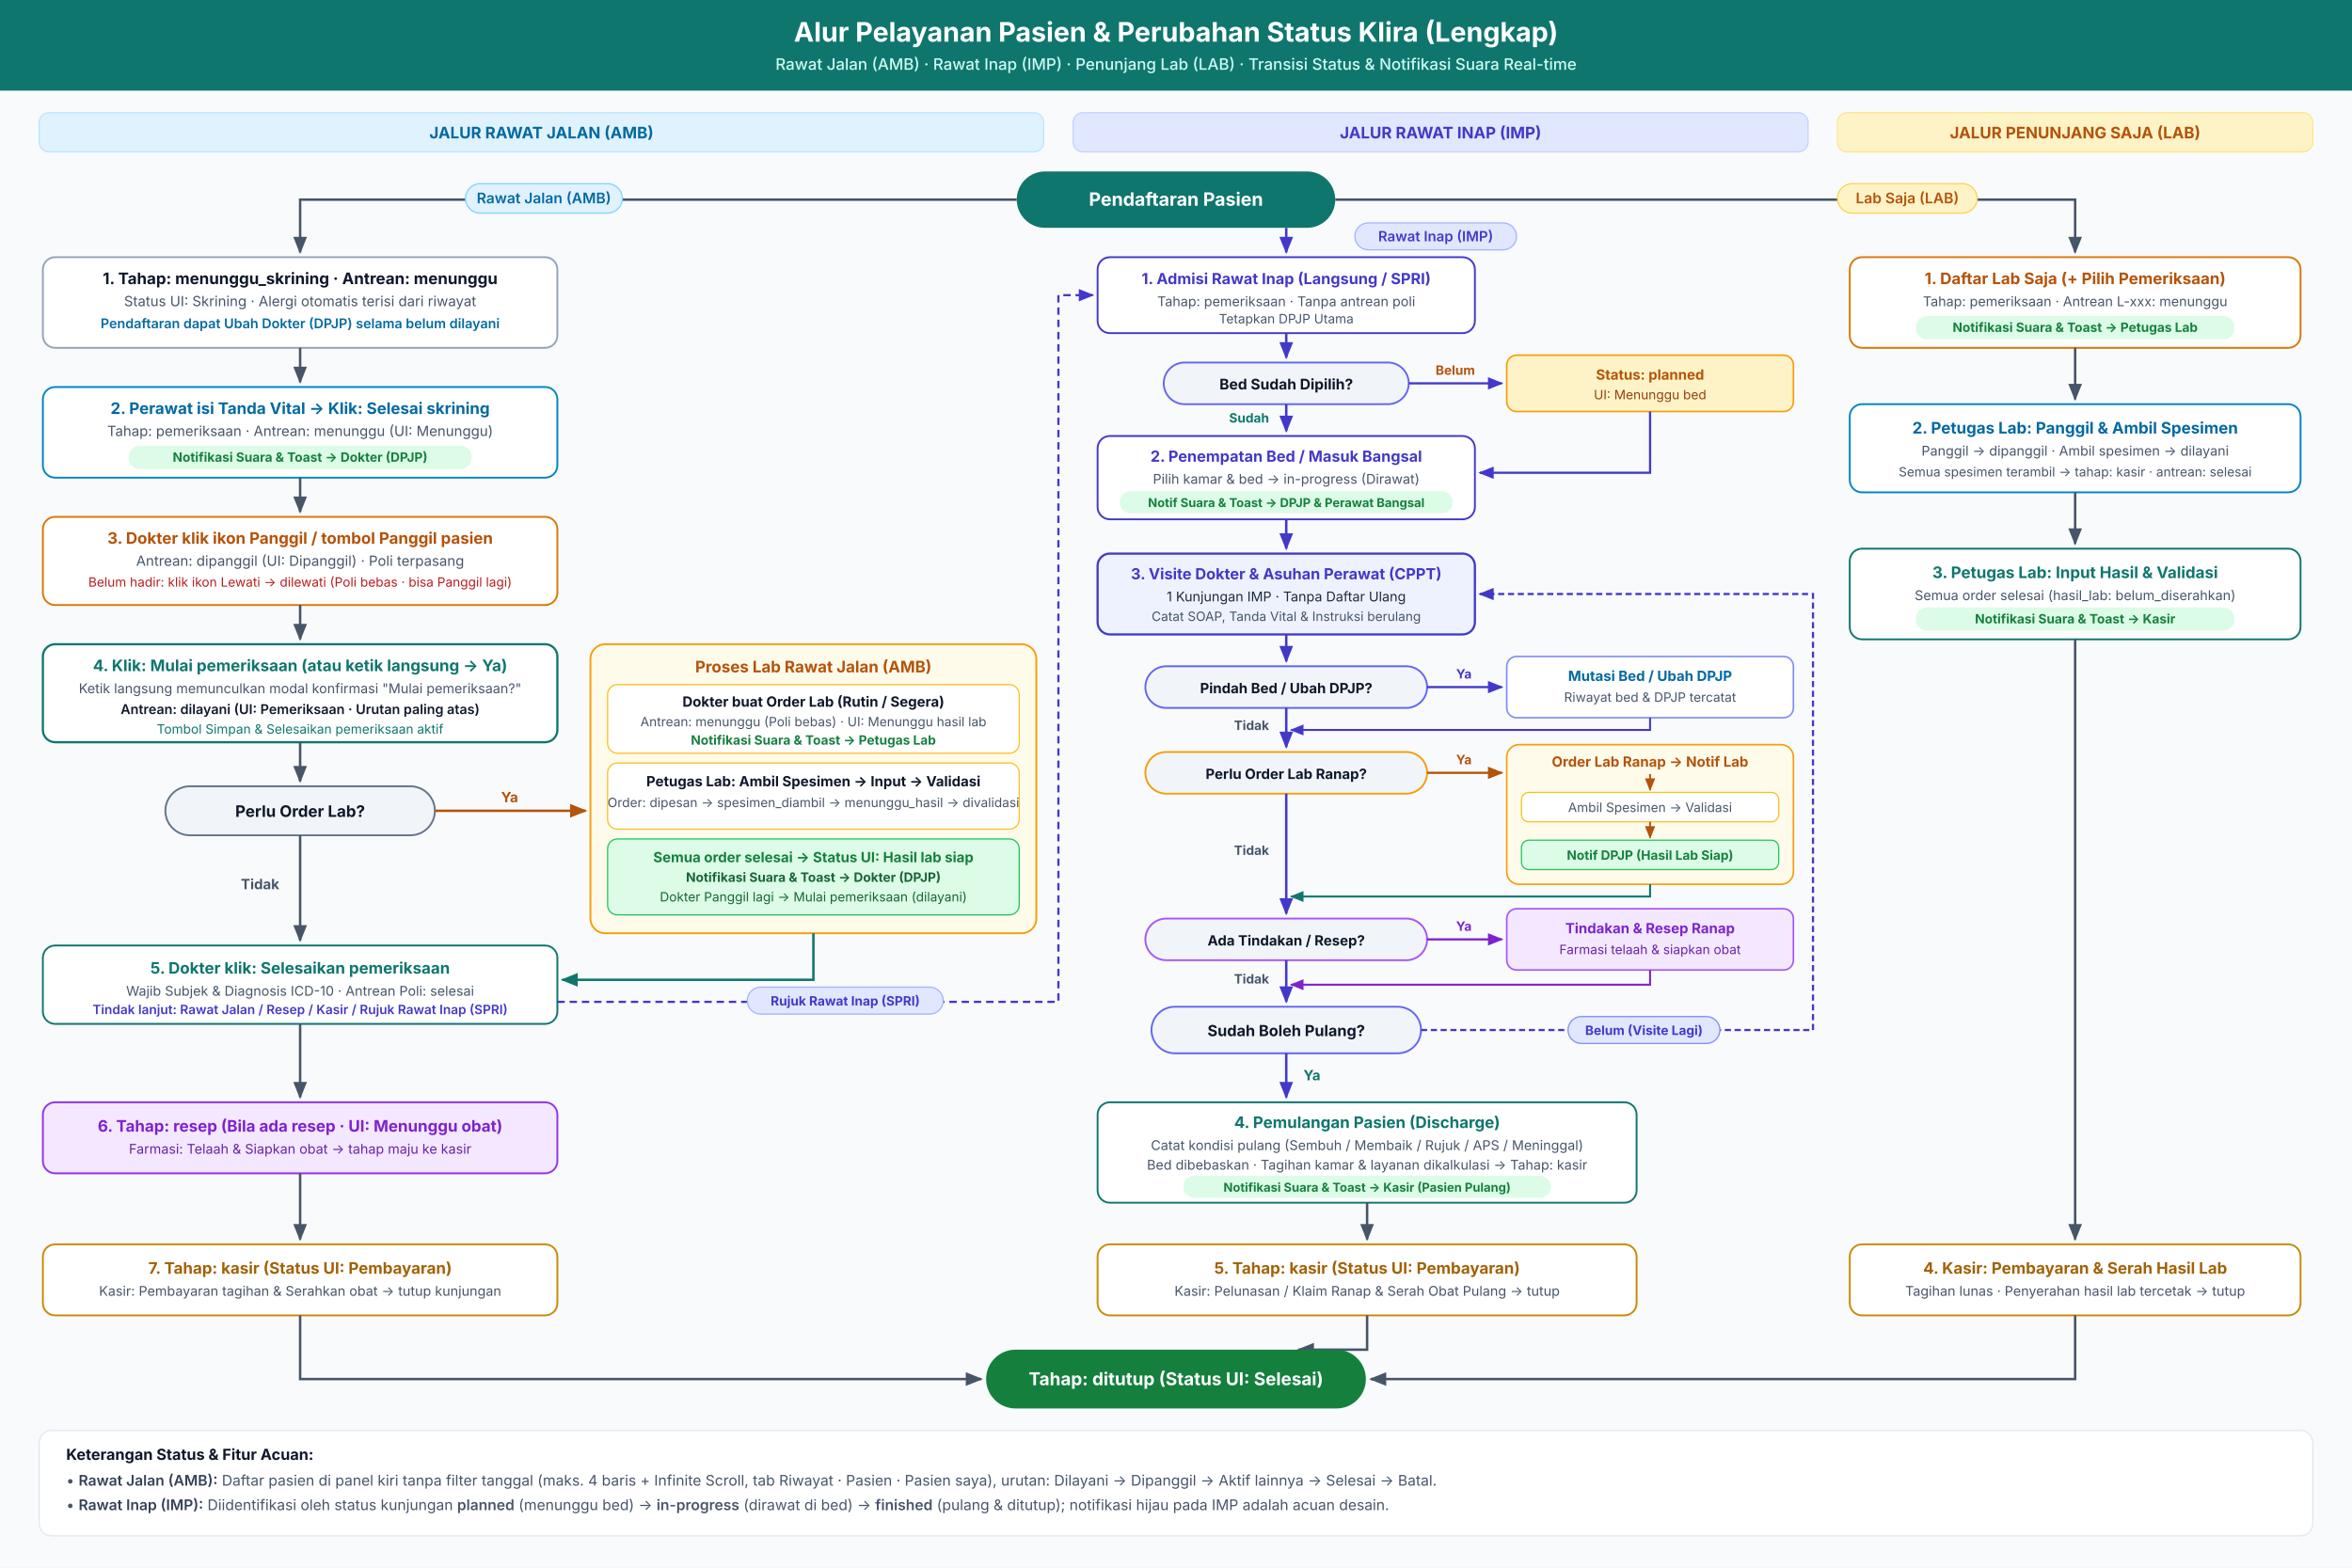
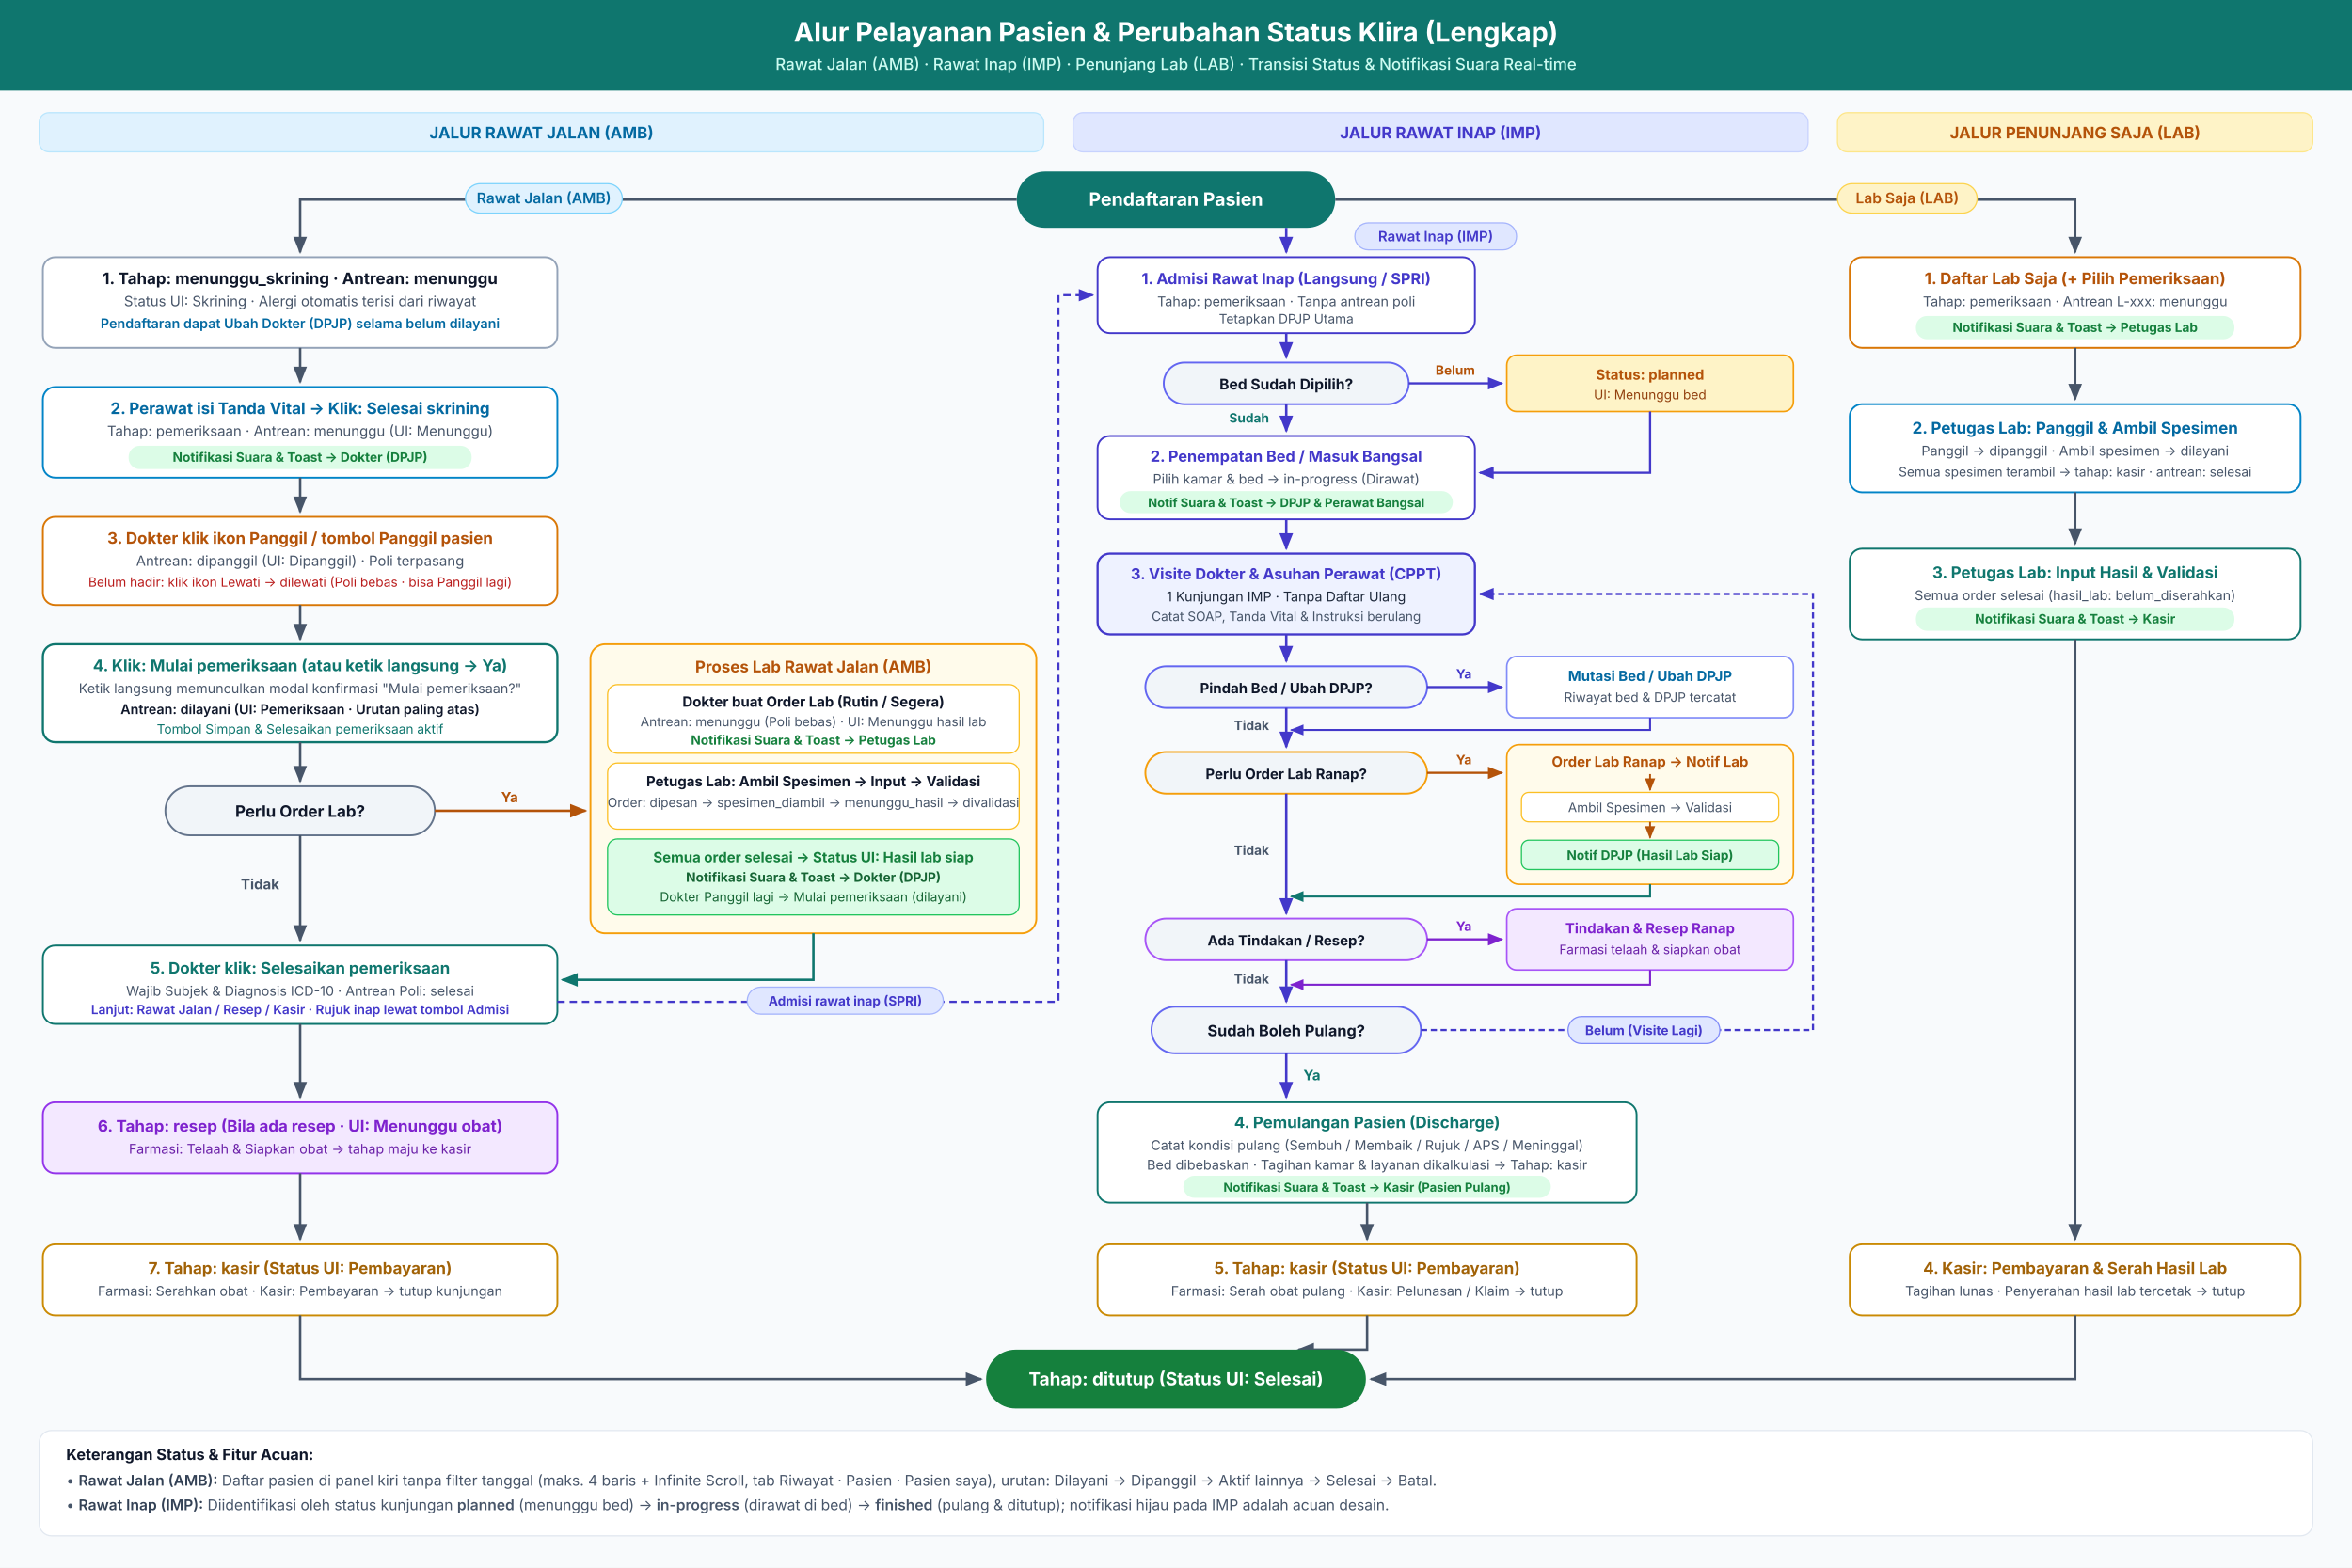
<svg xmlns="http://www.w3.org/2000/svg" viewBox="0 0 1920 1280" width="1920" height="1280" font-family="Inter, system-ui, -apple-system, 'Segoe UI', sans-serif">
  <defs>
    <marker id="arrow" viewBox="0 0 10 10" refX="9" refY="5" markerWidth="7" markerHeight="7" orient="auto-start-reverse">
      <path d="M 0 1 L 10 5 L 0 9 z" fill="#475569" />
    </marker>
    <marker id="arrow-teal" viewBox="0 0 10 10" refX="9" refY="5" markerWidth="7" markerHeight="7" orient="auto-start-reverse">
      <path d="M 0 1 L 10 5 L 0 9 z" fill="#0f766e" />
    </marker>
    <marker id="arrow-amber" viewBox="0 0 10 10" refX="9" refY="5" markerWidth="7" markerHeight="7" orient="auto-start-reverse">
      <path d="M 0 1 L 10 5 L 0 9 z" fill="#b45309" />
    </marker>
    <marker id="arrow-indigo" viewBox="0 0 10 10" refX="9" refY="5" markerWidth="7" markerHeight="7" orient="auto-start-reverse">
      <path d="M 0 1 L 10 5 L 0 9 z" fill="#4338ca" />
    </marker>
    <marker id="arrow-purple" viewBox="0 0 10 10" refX="9" refY="5" markerWidth="7" markerHeight="7" orient="auto-start-reverse">
      <path d="M 0 1 L 10 5 L 0 9 z" fill="#7e22ce" />
    </marker>
  </defs>
  <rect width="1920" height="1280" fill="#f8fafc" />
  <rect x="0" y="0" width="1920" height="74" fill="#0f766e" />
  <text x="960" y="34" text-anchor="middle" fill="#ffffff" font-size="22" font-weight="700">Alur Pelayanan Pasien &amp; Perubahan Status Klira (Lengkap)</text>
  <text x="960" y="57" text-anchor="middle" fill="#ccfbf1" font-size="13" font-weight="500">Rawat Jalan (AMB) · Rawat Inap (IMP) · Penunjang Lab (LAB) · Transisi Status &amp; Notifikasi Suara Real-time</text>
  <rect x="32" y="92" width="820" height="32" rx="8" fill="#e0f2fe" stroke="#bae6fd" />
  <text x="442" y="113" text-anchor="middle" fill="#0369a1" font-size="13" font-weight="700">JALUR RAWAT JALAN (AMB)</text>
  <rect x="876" y="92" width="600" height="32" rx="8" fill="#e0e7ff" stroke="#c7d2fe" />
  <text x="1176" y="113" text-anchor="middle" fill="#4338ca" font-size="13" font-weight="700">JALUR RAWAT INAP (IMP)</text>
  <rect x="1500" y="92" width="388" height="32" rx="8" fill="#fef3c7" stroke="#fde68a" />
  <text x="1694" y="113" text-anchor="middle" fill="#b45309" font-size="13" font-weight="700">JALUR PENUNJANG SAJA (LAB)</text>
  <rect x="830" y="140" width="260" height="46" rx="23" fill="#0f766e" />
  <text x="960" y="168" text-anchor="middle" fill="#ffffff" font-size="15" font-weight="700">Pendaftaran Pasien</text>
  <path d="M 830 163 L 245 163 L 245 206" fill="none" stroke="#475569" stroke-width="2" marker-end="url(#arrow)" />
  <path d="M 1050 186 L 1050 206" fill="none" stroke="#4338ca" stroke-width="2" marker-end="url(#arrow-indigo)" />
  <path d="M 1090 163 L 1694 163 L 1694 206" fill="none" stroke="#475569" stroke-width="2" marker-end="url(#arrow)" />
  <rect x="380" y="150" width="128" height="24" rx="12" fill="#e0f2fe" stroke="#7dd3fc" />
  <text x="444" y="166" text-anchor="middle" fill="#0369a1" font-size="12" font-weight="600">Rawat Jalan (AMB)</text>
  <rect x="1106" y="182" width="132" height="22" rx="11" fill="#e0e7ff" stroke="#a5b4fc" />
  <text x="1172" y="197" text-anchor="middle" fill="#4338ca" font-size="11.5" font-weight="600">Rawat Inap (IMP)</text>
  <rect x="1500" y="150" width="114" height="24" rx="12" fill="#fef3c7" stroke="#fcd34d" />
  <text x="1557" y="166" text-anchor="middle" fill="#b45309" font-size="12" font-weight="600">Lab Saja (LAB)</text>
  <rect x="35" y="210" width="420" height="74" rx="10" fill="#ffffff" stroke="#94a3b8" stroke-width="1.5" />
  <text x="245" y="232" text-anchor="middle" fill="#0f172a" font-size="13" font-weight="700">1. Tahap: menunggu_skrining · Antrean: menunggu</text>
  <text x="245" y="250" text-anchor="middle" fill="#475569" font-size="11.5">Status UI: Skrining · Alergi otomatis terisi dari riwayat</text>
  <text x="245" y="268" text-anchor="middle" fill="#0369a1" font-size="11" font-weight="600">Pendaftaran dapat Ubah Dokter (DPJP) selama belum dilayani</text>
  <path d="M 245 284 L 245 312" fill="none" stroke="#475569" stroke-width="2" marker-end="url(#arrow)" />
  <rect x="35" y="316" width="420" height="74" rx="10" fill="#ffffff" stroke="#0284c7" stroke-width="1.5" />
  <text x="245" y="338" text-anchor="middle" fill="#0369a1" font-size="13" font-weight="700">2. Perawat isi Tanda Vital → Klik: Selesai skrining</text>
  <text x="245" y="356" text-anchor="middle" fill="#475569" font-size="11.5">Tahap: pemeriksaan · Antrean: menunggu (UI: Menunggu)</text>
  <rect x="105" y="364" width="280" height="19" rx="9" fill="#dcfce7" />
  <text x="245" y="377" text-anchor="middle" fill="#15803d" font-size="10.5" font-weight="700">Notifikasi Suara &amp; Toast → Dokter (DPJP)</text>
  <path d="M 245 390 L 245 418" fill="none" stroke="#475569" stroke-width="2" marker-end="url(#arrow)" />
  <rect x="35" y="422" width="420" height="72" rx="10" fill="#ffffff" stroke="#d97706" stroke-width="1.5" />
  <text x="245" y="444" text-anchor="middle" fill="#b45309" font-size="13" font-weight="700">3. Dokter klik ikon Panggil / tombol Panggil pasien</text>
  <text x="245" y="462" text-anchor="middle" fill="#475569" font-size="11.5">Antrean: dipanggil (UI: Dipanggil) · Poli terpasang</text>
  <text x="245" y="479" text-anchor="middle" fill="#b91c1c" font-size="10.5">Belum hadir: klik ikon Lewati → dilewati (Poli bebas · bisa Panggil lagi)</text>
  <path d="M 245 494 L 245 522" fill="none" stroke="#475569" stroke-width="2" marker-end="url(#arrow)" />
  <rect x="35" y="526" width="420" height="80" rx="10" fill="#ffffff" stroke="#0f766e" stroke-width="1.8" />
  <text x="245" y="548" text-anchor="middle" fill="#0f766e" font-size="13" font-weight="700">4. Klik: Mulai pemeriksaan (atau ketik langsung → Ya)</text>
  <text x="245" y="566" text-anchor="middle" fill="#475569" font-size="11">Ketik langsung memunculkan modal konfirmasi "Mulai pemeriksaan?"</text>
  <text x="245" y="583" text-anchor="middle" fill="#0f172a" font-size="11" font-weight="600">Antrean: dilayani (UI: Pemeriksaan · Urutan paling atas)</text>
  <text x="245" y="599" text-anchor="middle" fill="#0f766e" font-size="10.5">Tombol Simpan &amp; Selesaikan pemeriksaan aktif</text>
  <path d="M 245 606 L 245 638" fill="none" stroke="#475569" stroke-width="2" marker-end="url(#arrow)" />
  <rect x="135" y="642" width="220" height="40" rx="20" fill="#f1f5f9" stroke="#64748b" stroke-width="1.5" />
  <text x="245" y="667" text-anchor="middle" fill="#0f172a" font-size="13" font-weight="700">Perlu Order Lab?</text>
  <path d="M 355 662 L 478 662" fill="none" stroke="#b45309" stroke-width="2" marker-end="url(#arrow-amber)" />
  <text x="416" y="655" text-anchor="middle" fill="#b45309" font-size="11.5" font-weight="700">Ya</text>
  <rect x="482" y="526" width="364" height="236" rx="12" fill="#fffbeb" stroke="#f59e0b" stroke-width="1.5" />
  <text x="664" y="549" text-anchor="middle" fill="#b45309" font-size="13" font-weight="700">Proses Lab Rawat Jalan (AMB)</text>
  <rect x="496" y="559" width="336" height="56" rx="8" fill="#ffffff" stroke="#fbbf24" />
  <text x="664" y="577" text-anchor="middle" fill="#0f172a" font-size="11.5" font-weight="700">Dokter buat Order Lab (Rutin / Segera)</text>
  <text x="664" y="593" text-anchor="middle" fill="#475569" font-size="10.5">Antrean: menunggu (Poli bebas) · UI: Menunggu hasil lab</text>
  <text x="664" y="608" text-anchor="middle" fill="#15803d" font-size="10.5" font-weight="700">Notifikasi Suara &amp; Toast → Petugas Lab</text>
  <rect x="496" y="623" width="336" height="54" rx="8" fill="#ffffff" stroke="#fbbf24" />
  <text x="664" y="642" text-anchor="middle" fill="#0f172a" font-size="11.5" font-weight="700">Petugas Lab: Ambil Spesimen → Input → Validasi</text>
  <text x="664" y="659" text-anchor="middle" fill="#475569" font-size="10.5">Order: dipesan → spesimen_diambil → menunggu_hasil → divalidasi</text>
  <rect x="496" y="685" width="336" height="62" rx="8" fill="#dcfce7" stroke="#22c55e" />
  <text x="664" y="704" text-anchor="middle" fill="#15803d" font-size="11.5" font-weight="700">Semua order selesai → Status UI: Hasil lab siap</text>
  <text x="664" y="720" text-anchor="middle" fill="#166534" font-size="10.5" font-weight="700">Notifikasi Suara &amp; Toast → Dokter (DPJP)</text>
  <text x="664" y="736" text-anchor="middle" fill="#166534" font-size="10.5">Dokter Panggil lagi → Mulai pemeriksaan (dilayani)</text>
  <path d="M 664 762 L 664 800 L 459 800" fill="none" stroke="#0f766e" stroke-width="2" marker-end="url(#arrow-teal)" />
  <path d="M 245 682 L 245 768" fill="none" stroke="#475569" stroke-width="2" marker-end="url(#arrow)" />
  <text x="228" y="726" text-anchor="end" fill="#475569" font-size="11.5" font-weight="700">Tidak</text>
  <rect x="35" y="772" width="420" height="64" rx="10" fill="#ffffff" stroke="#0f766e" stroke-width="1.5" />
  <text x="245" y="795" text-anchor="middle" fill="#0f766e" font-size="13" font-weight="700">5. Dokter klik: Selesaikan pemeriksaan</text>
  <text x="245" y="813" text-anchor="middle" fill="#475569" font-size="11">Wajib Subjek &amp; Diagnosis ICD-10 · Antrean Poli: selesai</text>
-   <text x="245" y="828" text-anchor="middle" fill="#4338ca" font-size="10.5" font-weight="600">Tindak lanjut: Rawat Jalan / Resep / Kasir / Rujuk Rawat Inap (SPRI)</text>
+   <text x="245" y="828" text-anchor="middle" fill="#4338ca" font-size="10.5" font-weight="600">Lanjut: Rawat Jalan / Resep / Kasir · Rujuk inap lewat tombol Admisi</text>
  <path d="M 455 818 L 864 818 L 864 241 L 892 241" fill="none" stroke="#4338ca" stroke-width="1.8" stroke-dasharray="6,4" marker-end="url(#arrow-indigo)" />
  <rect x="610" y="806" width="160" height="22" rx="11" fill="#e0e7ff" stroke="#a5b4fc" />
-   <text x="690" y="821" text-anchor="middle" fill="#4338ca" font-size="10.5" font-weight="700">Rujuk Rawat Inap (SPRI)</text>
+   <text x="690" y="821" text-anchor="middle" fill="#4338ca" font-size="10.5" font-weight="700">Admisi rawat inap (SPRI)</text>
  <path d="M 245 836 L 245 896" fill="none" stroke="#475569" stroke-width="2" marker-end="url(#arrow)" />
  <rect x="35" y="900" width="420" height="58" rx="10" fill="#f3e8ff" stroke="#9333ea" stroke-width="1.5" />
  <text x="245" y="924" text-anchor="middle" fill="#7e22ce" font-size="13" font-weight="700">6. Tahap: resep (Bila ada resep · UI: Menunggu obat)</text>
  <text x="245" y="942" text-anchor="middle" fill="#6b21a8" font-size="11">Farmasi: Telaah &amp; Siapkan obat → tahap maju ke kasir</text>
  <path d="M 245 958 L 245 1012" fill="none" stroke="#475569" stroke-width="2" marker-end="url(#arrow)" />
  <rect x="35" y="1016" width="420" height="58" rx="10" fill="#ffffff" stroke="#ca8a04" stroke-width="1.5" />
  <text x="245" y="1040" text-anchor="middle" fill="#a16207" font-size="13" font-weight="700">7. Tahap: kasir (Status UI: Pembayaran)</text>
-   <text x="245" y="1058" text-anchor="middle" fill="#475569" font-size="11">Kasir: Pembayaran tagihan &amp; Serahkan obat → tutup kunjungan</text>
+   <text x="245" y="1058" text-anchor="middle" fill="#475569" font-size="11">Farmasi: Serahkan obat · Kasir: Pembayaran → tutup kunjungan</text>
  <rect x="896" y="210" width="308" height="62" rx="10" fill="#ffffff" stroke="#4338ca" stroke-width="1.5" />
  <text x="1050" y="232" text-anchor="middle" fill="#4338ca" font-size="12.5" font-weight="700">1. Admisi Rawat Inap (Langsung / SPRI)</text>
  <text x="1050" y="250" text-anchor="middle" fill="#475569" font-size="11">Tahap: pemeriksaan · Tanpa antrean poli</text>
  <text x="1050" y="264" text-anchor="middle" fill="#475569" font-size="10.5">Tetapkan DPJP Utama</text>
  <path d="M 1050 272 L 1050 292" fill="none" stroke="#4338ca" stroke-width="2" marker-end="url(#arrow-indigo)" />
  <rect x="950" y="296" width="200" height="34" rx="17" fill="#f1f5f9" stroke="#6366f1" stroke-width="1.5" />
  <text x="1050" y="318" text-anchor="middle" fill="#0f172a" font-size="12" font-weight="700">Bed Sudah Dipilih?</text>
  <path d="M 1150 313 L 1226 313" fill="none" stroke="#4338ca" stroke-width="1.8" marker-end="url(#arrow-indigo)" />
  <text x="1188" y="306" text-anchor="middle" fill="#b45309" font-size="10.5" font-weight="700">Belum</text>
  <rect x="1230" y="290" width="234" height="46" rx="8" fill="#fef3c7" stroke="#f59e0b" stroke-width="1.3" />
  <text x="1347" y="310" text-anchor="middle" fill="#b45309" font-size="11.5" font-weight="700">Status: planned</text>
  <text x="1347" y="326" text-anchor="middle" fill="#92400e" font-size="10.5">UI: Menunggu bed</text>
  <path d="M 1347 336 L 1347 386 L 1208 386" fill="none" stroke="#4338ca" stroke-width="1.8" marker-end="url(#arrow-indigo)" />
  <path d="M 1050 330 L 1050 352" fill="none" stroke="#4338ca" stroke-width="2" marker-end="url(#arrow-indigo)" />
  <text x="1036" y="345" text-anchor="end" fill="#0f766e" font-size="10.5" font-weight="700">Sudah</text>
  <rect x="896" y="356" width="308" height="68" rx="10" fill="#ffffff" stroke="#4338ca" stroke-width="1.5" />
  <text x="1050" y="377" text-anchor="middle" fill="#4338ca" font-size="12.5" font-weight="700">2. Penempatan Bed / Masuk Bangsal</text>
  <text x="1050" y="395" text-anchor="middle" fill="#475569" font-size="11">Pilih kamar &amp; bed → in-progress (Dirawat)</text>
  <rect x="914" y="401" width="272" height="18" rx="9" fill="#dcfce7" />
  <text x="1050" y="414" text-anchor="middle" fill="#15803d" font-size="10" font-weight="700">Notif Suara &amp; Toast → DPJP &amp; Perawat Bangsal</text>
  <path d="M 1050 424 L 1050 448" fill="none" stroke="#4338ca" stroke-width="2" marker-end="url(#arrow-indigo)" />
  <rect x="896" y="452" width="308" height="66" rx="10" fill="#eef2ff" stroke="#4338ca" stroke-width="1.8" />
  <text x="1050" y="473" text-anchor="middle" fill="#4338ca" font-size="12.5" font-weight="700">3. Visite Dokter &amp; Asuhan Perawat (CPPT)</text>
  <text x="1050" y="491" text-anchor="middle" fill="#1e293b" font-size="11">1 Kunjungan IMP · Tanpa Daftar Ulang</text>
  <text x="1050" y="507" text-anchor="middle" fill="#475569" font-size="10.5">Catat SOAP, Tanda Vital &amp; Instruksi berulang</text>
  <path d="M 1050 518 L 1050 540" fill="none" stroke="#4338ca" stroke-width="2" marker-end="url(#arrow-indigo)" />
  <rect x="935" y="544" width="230" height="34" rx="17" fill="#f1f5f9" stroke="#6366f1" stroke-width="1.5" />
  <text x="1050" y="566" text-anchor="middle" fill="#0f172a" font-size="11.5" font-weight="700">Pindah Bed / Ubah DPJP?</text>
  <path d="M 1165 561 L 1226 561" fill="none" stroke="#4338ca" stroke-width="1.8" marker-end="url(#arrow-indigo)" />
  <text x="1195" y="554" text-anchor="middle" fill="#4338ca" font-size="10.5" font-weight="700">Ya</text>
  <rect x="1230" y="536" width="234" height="50" rx="8" fill="#ffffff" stroke="#818cf8" stroke-width="1.3" />
  <text x="1347" y="556" text-anchor="middle" fill="#0369a1" font-size="11.5" font-weight="700">Mutasi Bed / Ubah DPJP</text>
  <text x="1347" y="573" text-anchor="middle" fill="#475569" font-size="10.5">Riwayat bed &amp; DPJP tercatat</text>
  <path d="M 1347 586 L 1347 596 L 1054 596" fill="none" stroke="#4338ca" stroke-width="1.6" marker-end="url(#arrow-indigo)" />
  <path d="M 1050 578 L 1050 610" fill="none" stroke="#4338ca" stroke-width="2" marker-end="url(#arrow-indigo)" />
  <text x="1036" y="596" text-anchor="end" fill="#475569" font-size="10.5" font-weight="700">Tidak</text>
  <rect x="935" y="614" width="230" height="34" rx="17" fill="#f1f5f9" stroke="#f59e0b" stroke-width="1.5" />
  <text x="1050" y="636" text-anchor="middle" fill="#0f172a" font-size="11.5" font-weight="700">Perlu Order Lab Ranap?</text>
  <path d="M 1165 631 L 1226 631" fill="none" stroke="#b45309" stroke-width="1.8" marker-end="url(#arrow-amber)" />
  <text x="1195" y="624" text-anchor="middle" fill="#b45309" font-size="10.5" font-weight="700">Ya</text>
  <rect x="1230" y="608" width="234" height="114" rx="10" fill="#fffbeb" stroke="#f59e0b" stroke-width="1.3" />
  <text x="1347" y="626" text-anchor="middle" fill="#b45309" font-size="11.5" font-weight="700">Order Lab Ranap → Notif Lab</text>
  <path d="M 1347 632 L 1347 645" fill="none" stroke="#b45309" stroke-width="1.5" marker-end="url(#arrow-amber)" />
  <rect x="1242" y="647" width="210" height="24" rx="6" fill="#ffffff" stroke="#fbbf24" />
  <text x="1347" y="663" text-anchor="middle" fill="#475569" font-size="10.5">Ambil Spesimen → Validasi</text>
  <path d="M 1347 671 L 1347 684" fill="none" stroke="#b45309" stroke-width="1.5" marker-end="url(#arrow-amber)" />
  <rect x="1242" y="686" width="210" height="24" rx="6" fill="#dcfce7" stroke="#22c55e" />
  <text x="1347" y="702" text-anchor="middle" fill="#15803d" font-size="10.5" font-weight="700">Notif DPJP (Hasil Lab Siap)</text>
  <path d="M 1347 722 L 1347 732 L 1054 732" fill="none" stroke="#0f766e" stroke-width="1.6" marker-end="url(#arrow-teal)" />
  <path d="M 1050 648 L 1050 746" fill="none" stroke="#4338ca" stroke-width="2" marker-end="url(#arrow-indigo)" />
  <text x="1036" y="698" text-anchor="end" fill="#475569" font-size="10.5" font-weight="700">Tidak</text>
  <rect x="935" y="750" width="230" height="34" rx="17" fill="#f1f5f9" stroke="#a855f7" stroke-width="1.5" />
  <text x="1050" y="772" text-anchor="middle" fill="#0f172a" font-size="11.5" font-weight="700">Ada Tindakan / Resep?</text>
  <path d="M 1165 767 L 1226 767" fill="none" stroke="#7e22ce" stroke-width="1.8" marker-end="url(#arrow-purple)" />
  <text x="1195" y="760" text-anchor="middle" fill="#7e22ce" font-size="10.5" font-weight="700">Ya</text>
  <rect x="1230" y="742" width="234" height="50" rx="8" fill="#f3e8ff" stroke="#a855f7" stroke-width="1.3" />
  <text x="1347" y="762" text-anchor="middle" fill="#7e22ce" font-size="11.5" font-weight="700">Tindakan &amp; Resep Ranap</text>
  <text x="1347" y="779" text-anchor="middle" fill="#6b21a8" font-size="10.5">Farmasi telaah &amp; siapkan obat</text>
  <path d="M 1347 792 L 1347 804 L 1054 804" fill="none" stroke="#7e22ce" stroke-width="1.6" marker-end="url(#arrow-purple)" />
  <path d="M 1050 784 L 1050 818" fill="none" stroke="#4338ca" stroke-width="2" marker-end="url(#arrow-indigo)" />
  <text x="1036" y="803" text-anchor="end" fill="#475569" font-size="10.5" font-weight="700">Tidak</text>
  <rect x="940" y="822" width="220" height="38" rx="19" fill="#f1f5f9" stroke="#6366f1" stroke-width="1.5" />
  <text x="1050" y="846" text-anchor="middle" fill="#0f172a" font-size="12.5" font-weight="700">Sudah Boleh Pulang?</text>
  <path d="M 1160 841 L 1480 841 L 1480 485 L 1208 485" fill="none" stroke="#4338ca" stroke-width="1.8" stroke-dasharray="5,3" marker-end="url(#arrow-indigo)" />
  <rect x="1280" y="830" width="124" height="22" rx="11" fill="#e0e7ff" stroke="#818cf8" />
  <text x="1342" y="845" text-anchor="middle" fill="#4338ca" font-size="10.5" font-weight="700">Belum (Visite Lagi)</text>
  <path d="M 1050 860 L 1050 896" fill="none" stroke="#4338ca" stroke-width="2" marker-end="url(#arrow-indigo)" />
  <text x="1064" y="882" fill="#0f766e" font-size="11.5" font-weight="700">Ya</text>
  <rect x="896" y="900" width="440" height="82" rx="10" fill="#ffffff" stroke="#0f766e" stroke-width="1.5" />
  <text x="1116" y="921" text-anchor="middle" fill="#0f766e" font-size="13" font-weight="700">4. Pemulangan Pasien (Discharge)</text>
  <text x="1116" y="939" text-anchor="middle" fill="#475569" font-size="11">Catat kondisi pulang (Sembuh / Membaik / Rujuk / APS / Meninggal)</text>
  <text x="1116" y="955" text-anchor="middle" fill="#475569" font-size="11">Bed dibebaskan · Tagihan kamar &amp; layanan dikalkulasi → Tahap: kasir</text>
  <rect x="966" y="960" width="300" height="18" rx="9" fill="#dcfce7" />
  <text x="1116" y="973" text-anchor="middle" fill="#15803d" font-size="10" font-weight="700">Notifikasi Suara &amp; Toast → Kasir (Pasien Pulang)</text>
  <path d="M 1116 982 L 1116 1012" fill="none" stroke="#475569" stroke-width="2" marker-end="url(#arrow)" />
  <rect x="896" y="1016" width="440" height="58" rx="10" fill="#ffffff" stroke="#ca8a04" stroke-width="1.5" />
  <text x="1116" y="1040" text-anchor="middle" fill="#a16207" font-size="13" font-weight="700">5. Tahap: kasir (Status UI: Pembayaran)</text>
-   <text x="1116" y="1058" text-anchor="middle" fill="#475569" font-size="11">Kasir: Pelunasan / Klaim Ranap &amp; Serah Obat Pulang → tutup</text>
+   <text x="1116" y="1058" text-anchor="middle" fill="#475569" font-size="11">Farmasi: Serah obat pulang · Kasir: Pelunasan / Klaim → tutup</text>
  <rect x="1510" y="210" width="368" height="74" rx="10" fill="#ffffff" stroke="#d97706" stroke-width="1.5" />
  <text x="1694" y="232" text-anchor="middle" fill="#b45309" font-size="13" font-weight="700">1. Daftar Lab Saja (+ Pilih Pemeriksaan)</text>
  <text x="1694" y="250" text-anchor="middle" fill="#475569" font-size="11">Tahap: pemeriksaan · Antrean L-xxx: menunggu</text>
  <rect x="1564" y="258" width="260" height="19" rx="9" fill="#dcfce7" />
  <text x="1694" y="271" text-anchor="middle" fill="#15803d" font-size="10.5" font-weight="700">Notifikasi Suara &amp; Toast → Petugas Lab</text>
  <path d="M 1694 284 L 1694 326" fill="none" stroke="#475569" stroke-width="2" marker-end="url(#arrow)" />
  <rect x="1510" y="330" width="368" height="72" rx="10" fill="#ffffff" stroke="#0284c7" stroke-width="1.5" />
  <text x="1694" y="354" text-anchor="middle" fill="#0369a1" font-size="13" font-weight="700">2. Petugas Lab: Panggil &amp; Ambil Spesimen</text>
  <text x="1694" y="372" text-anchor="middle" fill="#475569" font-size="11">Panggil → dipanggil · Ambil spesimen → dilayani</text>
  <text x="1694" y="389" text-anchor="middle" fill="#475569" font-size="10.5">Semua spesimen terambil → tahap: kasir · antrean: selesai</text>
  <path d="M 1694 402 L 1694 444" fill="none" stroke="#475569" stroke-width="2" marker-end="url(#arrow)" />
  <rect x="1510" y="448" width="368" height="74" rx="10" fill="#ffffff" stroke="#0f766e" stroke-width="1.5" />
  <text x="1694" y="472" text-anchor="middle" fill="#0f766e" font-size="13" font-weight="700">3. Petugas Lab: Input Hasil &amp; Validasi</text>
  <text x="1694" y="490" text-anchor="middle" fill="#475569" font-size="11">Semua order selesai (hasil_lab: belum_diserahkan)</text>
  <rect x="1564" y="496" width="260" height="19" rx="9" fill="#dcfce7" />
  <text x="1694" y="509" text-anchor="middle" fill="#15803d" font-size="10.5" font-weight="700">Notifikasi Suara &amp; Toast → Kasir</text>
  <path d="M 1694 522 L 1694 1012" fill="none" stroke="#475569" stroke-width="2" marker-end="url(#arrow)" />
  <rect x="1510" y="1016" width="368" height="58" rx="10" fill="#ffffff" stroke="#ca8a04" stroke-width="1.5" />
  <text x="1694" y="1040" text-anchor="middle" fill="#a16207" font-size="13" font-weight="700">4. Kasir: Pembayaran &amp; Serah Hasil Lab</text>
  <text x="1694" y="1058" text-anchor="middle" fill="#475569" font-size="11">Tagihan lunas · Penyerahan hasil lab tercetak → tutup</text>
  <path d="M 245 1074 L 245 1126 L 801 1126" fill="none" stroke="#475569" stroke-width="2" marker-end="url(#arrow)" />
  <path d="M 1116 1074 L 1116 1102 L 1060 1102" fill="none" stroke="#475569" stroke-width="2" marker-end="url(#arrow)" />
  <path d="M 1694 1074 L 1694 1126 L 1119 1126" fill="none" stroke="#475569" stroke-width="2" marker-end="url(#arrow)" />
  <rect x="805" y="1102" width="310" height="48" rx="24" fill="#15803d" />
  <text x="960" y="1131" text-anchor="middle" fill="#ffffff" font-size="14.5" font-weight="700">Tahap: ditutup (Status UI: Selesai)</text>
  <rect x="32" y="1168" width="1856" height="86" rx="10" fill="#ffffff" stroke="#e2e8f0" />
  <text x="54" y="1192" fill="#0f172a" font-size="12.5" font-weight="700">Keterangan Status &amp; Fitur Acuan:</text>
  <text x="54" y="1213" fill="#475569" font-size="12">• <tspan font-weight="600" fill="#334155">Rawat Jalan (AMB):</tspan> Daftar pasien di panel kiri tanpa filter tanggal (maks. 4 baris + Infinite Scroll, tab Riwayat · Pasien · Pasien saya), urutan: Dilayani → Dipanggil → Aktif lainnya → Selesai → Batal.</text>
  <text x="54" y="1233" fill="#475569" font-size="12">• <tspan font-weight="600" fill="#334155">Rawat Inap (IMP):</tspan> Diidentifikasi oleh status kunjungan <tspan font-weight="600">planned</tspan> (menunggu bed) → <tspan font-weight="600">in-progress</tspan> (dirawat di bed) → <tspan font-weight="600">finished</tspan> (pulang &amp; ditutup); notifikasi hijau pada IMP adalah acuan desain.</text>
</svg>
